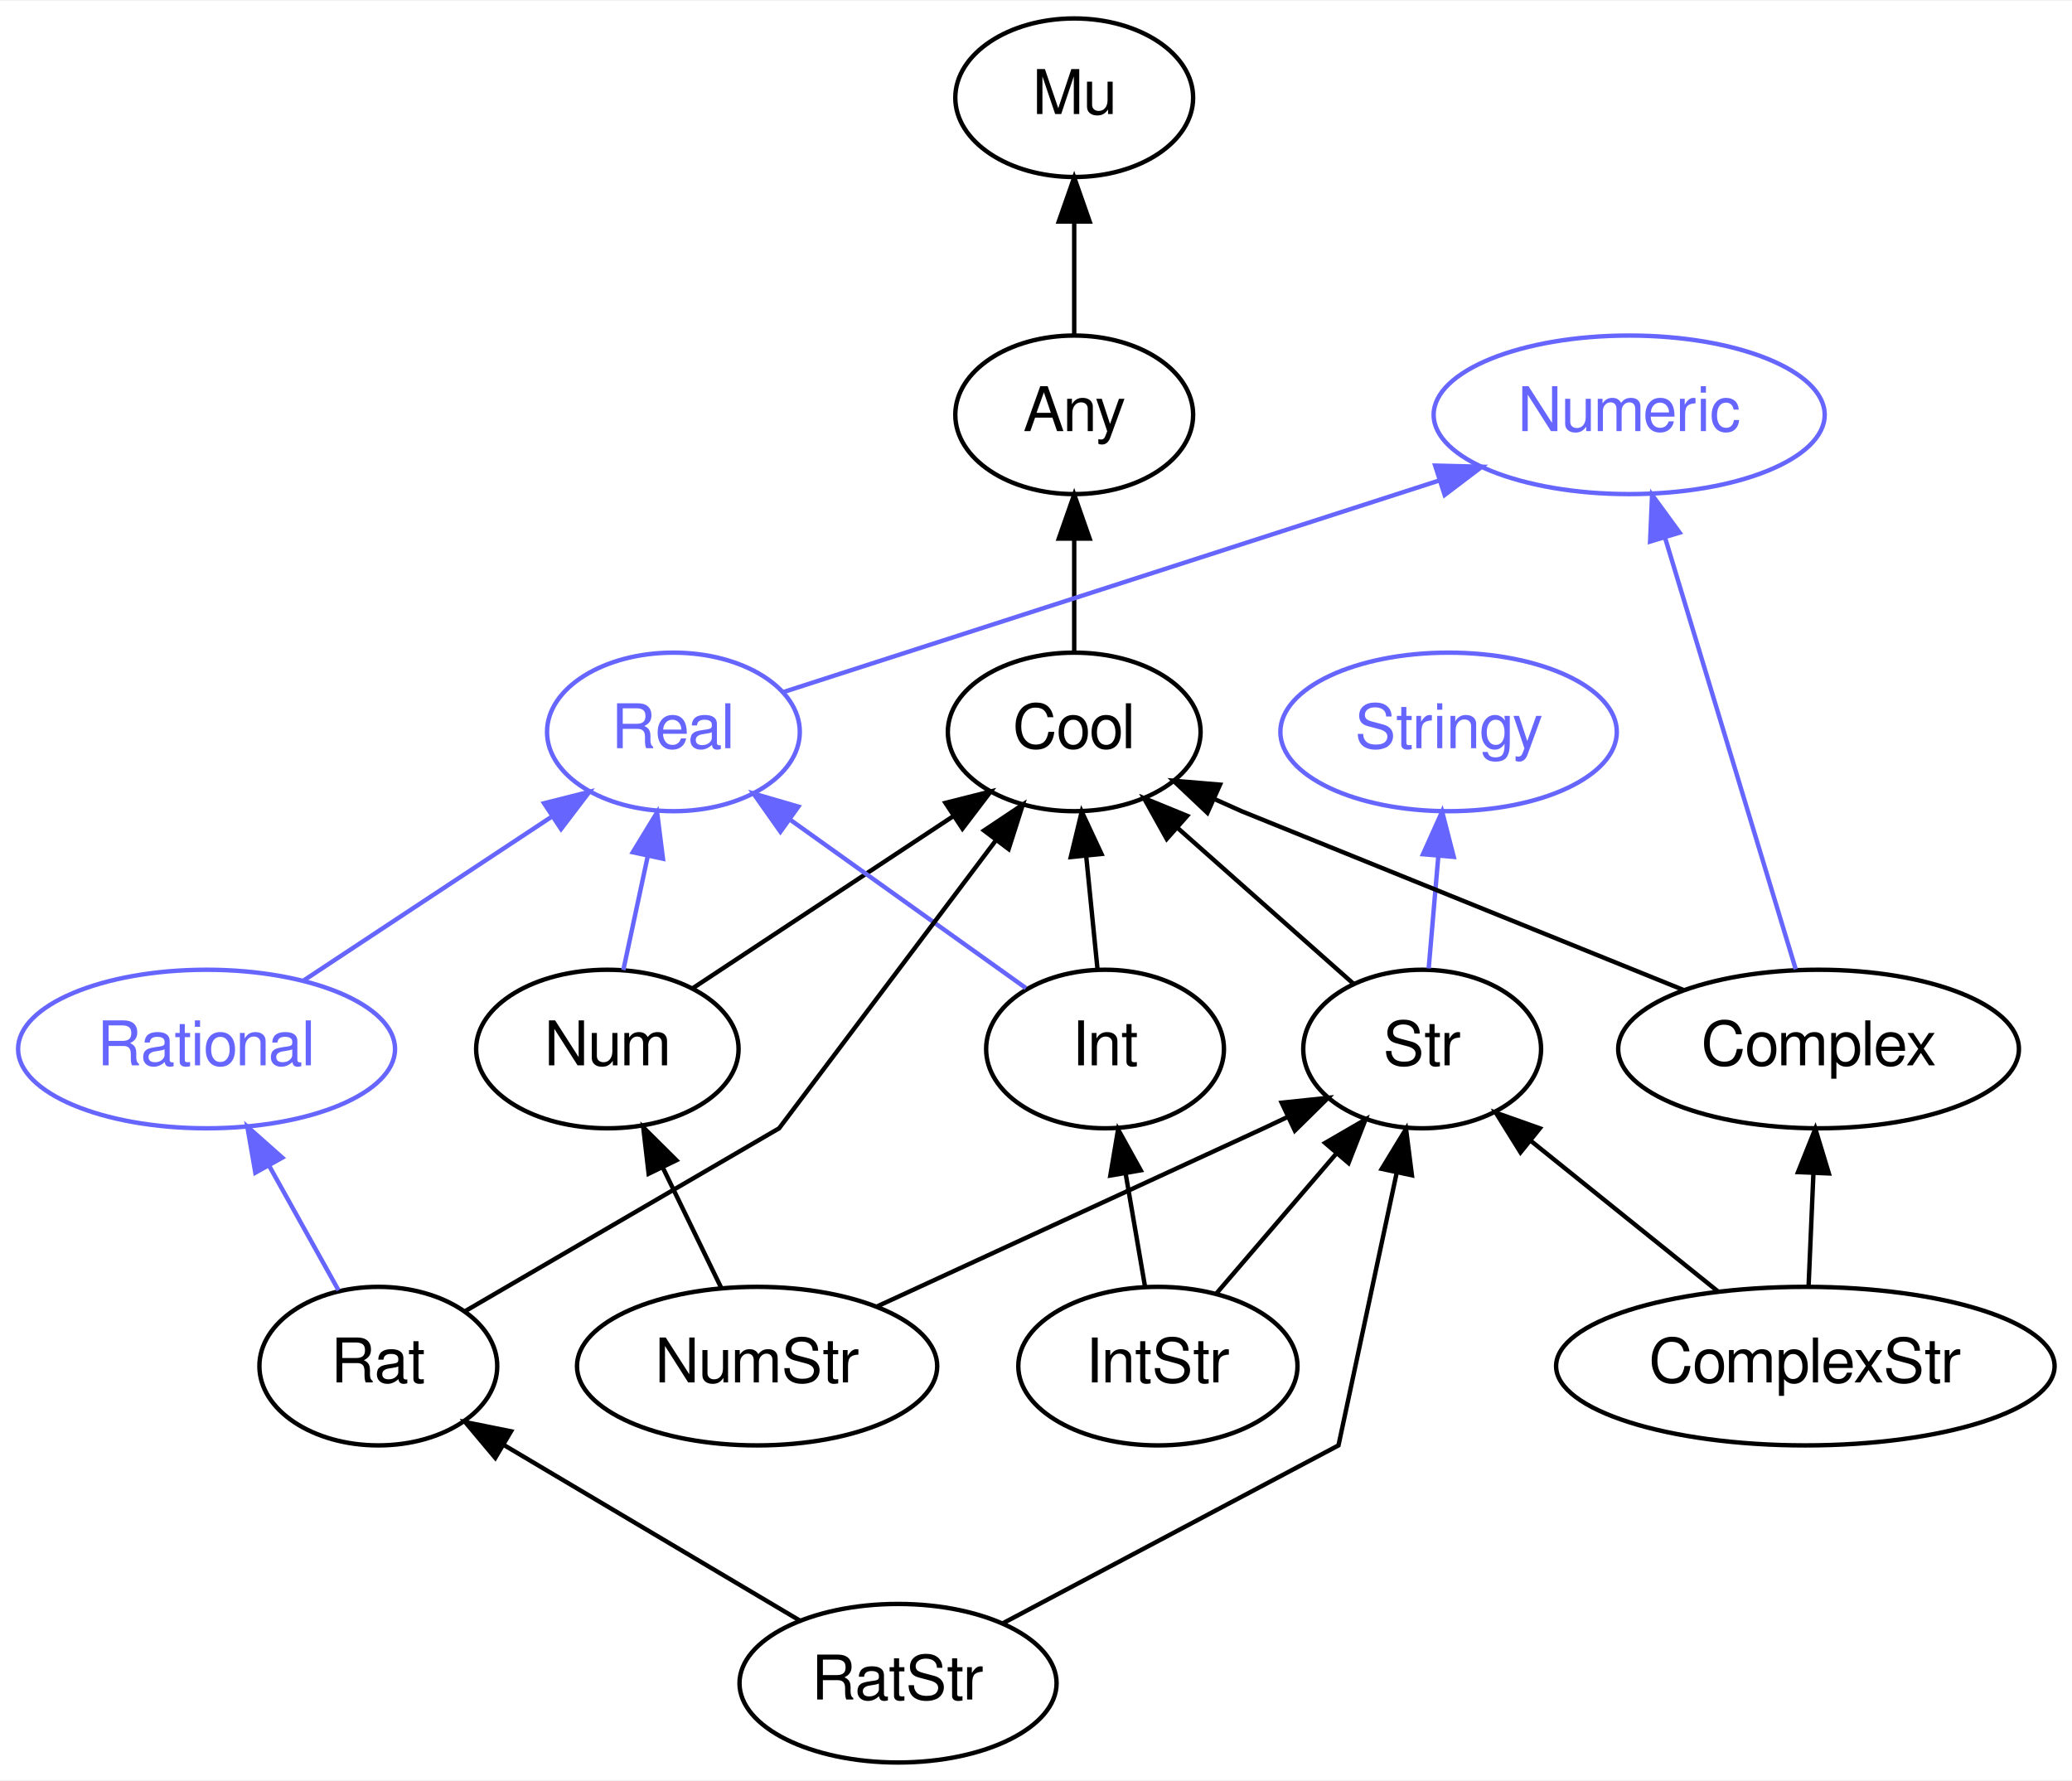
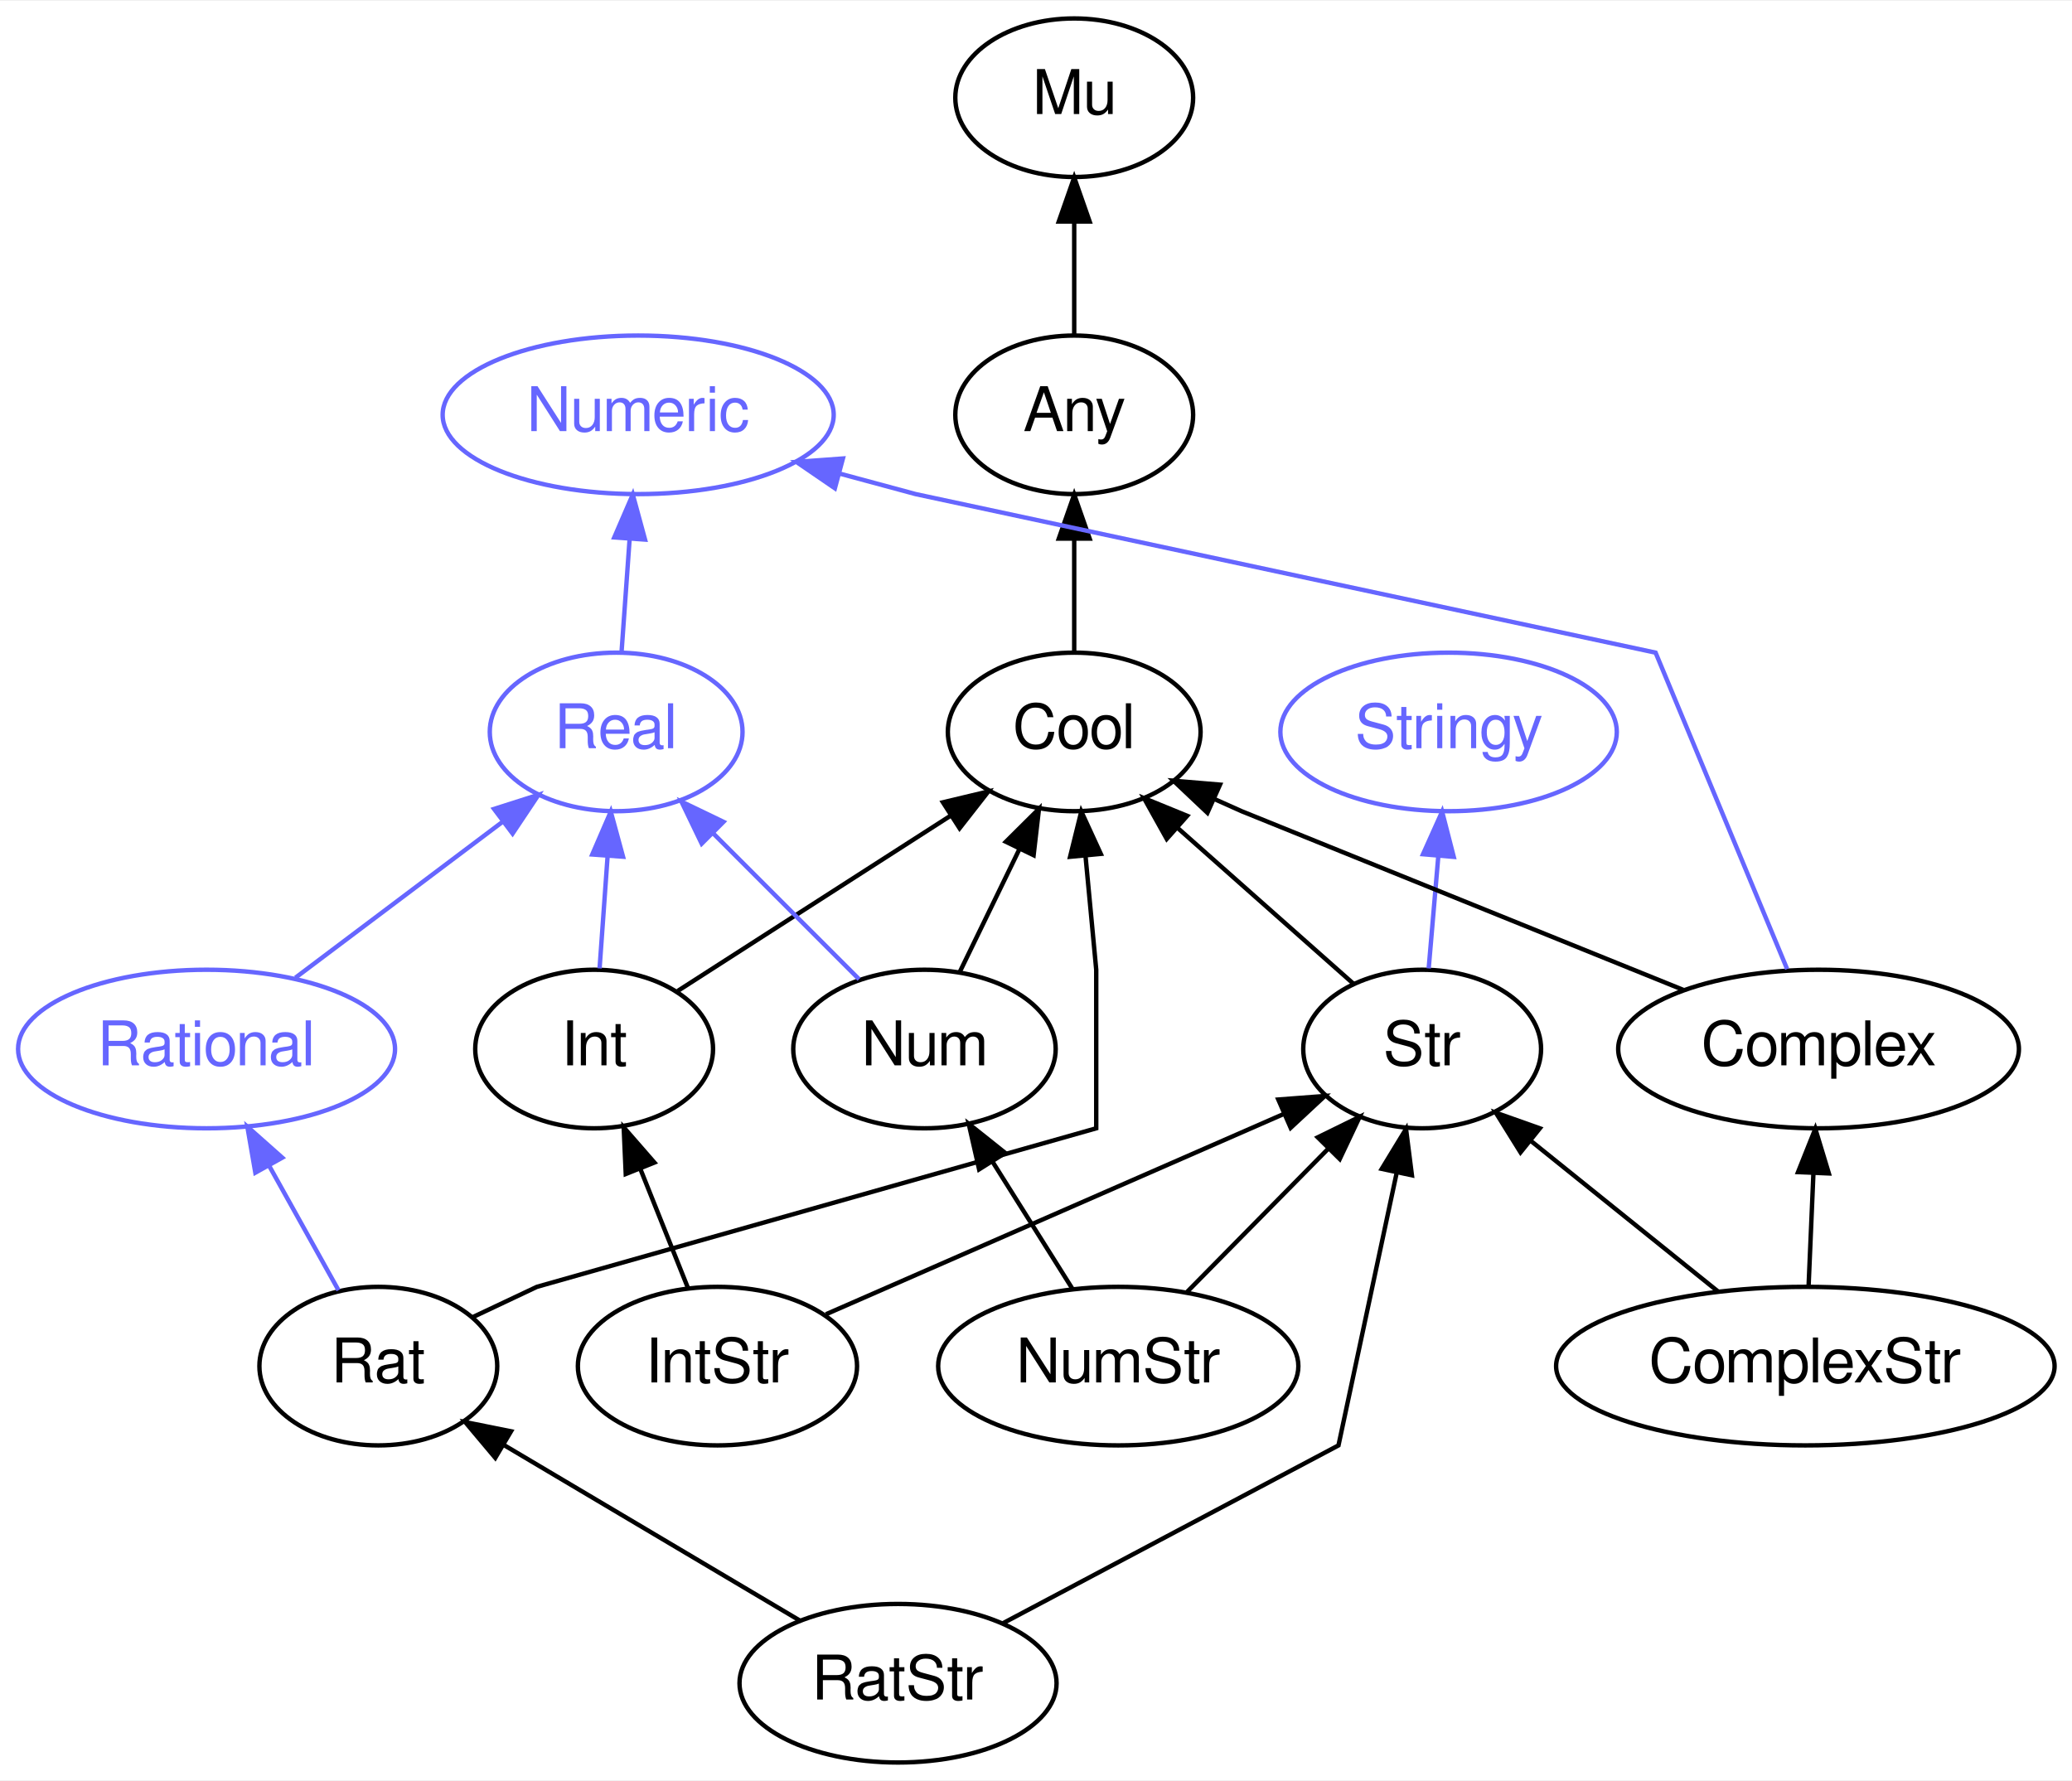
<svg xmlns="http://www.w3.org/2000/svg" xmlns:xlink="http://www.w3.org/1999/xlink" width="470pt" height="404pt" viewBox="0.00 0.00 470.44 404.00">
  <g id="graph0" class="graph" transform="scale(1 1) rotate(0) translate(4 400)">
    <polygon fill="white" stroke="none" points="-4,4 -4,-400 466.441,-400 466.441,4 -4,4" />
    <g id="node1" class="node">
      <g id="a_node1">
        <a xlink:href="/type/Str" xlink:title="Str">
          <ellipse fill="none" stroke="#000000" cx="318.896" cy="-162" rx="27" ry="18" />
          <text text-anchor="middle" x="318.896" y="-158.3" font-family="FreeSans" font-size="14.00" fill="#000000">Str</text>
        </a>
      </g>
    </g>
    <g id="node4" class="node">
      <g id="a_node4">
        <a xlink:href="/type/Cool" xlink:title="Cool">
          <ellipse fill="none" stroke="#000000" cx="239.896" cy="-234" rx="28.695" ry="18" />
          <text text-anchor="middle" x="239.896" y="-230.3" font-family="FreeSans" font-size="14.00" fill="#000000">Cool</text>
        </a>
      </g>
    </g>
    <g id="edge1" class="edge">
      <path fill="none" stroke="#000000" d="M303.288,-176.83C291.893,-186.926 276.249,-200.788 263.354,-212.215" />
      <polygon fill="#000000" stroke="#000000" points="260.905,-209.708 255.742,-218.959 265.548,-214.947 260.905,-209.708" />
    </g>
    <g id="node5" class="node">
      <g id="a_node5">
        <a xlink:href="/type/Stringy" xlink:title="Stringy">
          <ellipse fill="none" stroke="#6666ff" cx="324.896" cy="-234" rx="38.194" ry="18" />
          <text text-anchor="middle" x="324.896" y="-230.3" font-family="FreeSans" font-size="14.00" fill="#6666ff">Stringy</text>
        </a>
      </g>
    </g>
    <g id="edge16" class="edge">
      <path fill="none" stroke="#6666ff" d="M320.379,-180.303C321.041,-188.017 321.835,-197.288 322.572,-205.888" />
      <polygon fill="#6666ff" stroke="#6666ff" points="319.089,-206.231 323.43,-215.896 326.063,-205.633 319.089,-206.231" />
    </g>
    <g id="node2" class="node">
      <g id="a_node2">
        <a xlink:href="/type/Mu" xlink:title="Mu">
          <ellipse fill="none" stroke="#000000" cx="239.896" cy="-378" rx="27" ry="18" />
          <text text-anchor="middle" x="239.896" y="-374.3" font-family="FreeSans" font-size="14.00" fill="#000000">Mu</text>
        </a>
      </g>
    </g>
    <g id="node3" class="node">
      <g id="a_node3">
        <a xlink:href="/type/Any" xlink:title="Any">
          <ellipse fill="none" stroke="#000000" cx="239.896" cy="-306" rx="27" ry="18" />
          <text text-anchor="middle" x="239.896" y="-302.3" font-family="FreeSans" font-size="14.00" fill="#000000">Any</text>
        </a>
      </g>
    </g>
    <g id="edge2" class="edge">
      <path fill="none" stroke="#000000" d="M239.896,-324.303C239.896,-332.017 239.896,-341.288 239.896,-349.888" />
      <polygon fill="#000000" stroke="#000000" points="236.396,-349.896 239.896,-359.896 243.396,-349.896 236.396,-349.896" />
    </g>
    <g id="edge3" class="edge">
      <path fill="none" stroke="#000000" d="M239.896,-252.303C239.896,-260.017 239.896,-269.288 239.896,-277.888" />
      <polygon fill="#000000" stroke="#000000" points="236.396,-277.896 239.896,-287.896 243.396,-277.896 236.396,-277.896" />
    </g>
    <g id="node6" class="node">
      <g id="a_node6">
        <a xlink:href="/type/Numeric" xlink:title="Numeric">
-           <ellipse fill="none" stroke="#6666ff" cx="365.896" cy="-306" rx="44.393" ry="18" />
-           <text text-anchor="middle" x="365.896" y="-302.3" font-family="FreeSans" font-size="14.00" fill="#6666ff">Numeric</text>
+           <ellipse fill="none" stroke="#6666ff" cx="140.896" cy="-306" rx="44.393" ry="18" />
+           <text text-anchor="middle" x="140.896" y="-302.3" font-family="FreeSans" font-size="14.00" fill="#6666ff">Numeric</text>
        </a>
      </g>
    </g>
    <g id="node7" class="node">
      <g id="a_node7">
        <a xlink:href="/type/Complex" xlink:title="Complex">
          <ellipse fill="none" stroke="#000000" cx="408.896" cy="-162" rx="45.492" ry="18" />
          <text text-anchor="middle" x="408.896" y="-158.3" font-family="FreeSans" font-size="14.00" fill="#000000">Complex</text>
        </a>
      </g>
    </g>
    <g id="edge4" class="edge">
      <path fill="none" stroke="#000000" d="M378.183,-175.426C339.463,-191.091 277.896,-216 277.896,-216 277.896,-216 275.465,-217.088 271.833,-218.712" />
      <polygon fill="#000000" stroke="#000000" points="270.139,-215.636 262.44,-222.915 272.998,-222.026 270.139,-215.636" />
    </g>
    <g id="edge17" class="edge">
-       <path fill="none" stroke="#6666ff" d="M403.709,-180.129C396.349,-204.436 382.799,-249.181 374.076,-277.987" />
-       <polygon fill="#6666ff" stroke="#6666ff" points="370.65,-277.226 371.101,-287.811 377.349,-279.254 370.65,-277.226" />
+       <path fill="none" stroke="#6666ff" d="M401.762,-180.16C391.01,-206.022 371.896,-252 371.896,-252 371.896,-252 203.896,-288 203.896,-288 203.896,-288 196.468,-290.005 186.712,-292.637" />
+       <polygon fill="#6666ff" stroke="#6666ff" points="185.556,-289.324 176.813,-295.308 187.379,-296.082 185.556,-289.324" />
    </g>
    <g id="node8" class="node">
      <g id="a_node8">
        <a xlink:href="/type/ComplexStr" xlink:title="ComplexStr">
          <ellipse fill="none" stroke="#000000" cx="405.896" cy="-90" rx="56.59" ry="18" />
          <text text-anchor="middle" x="405.896" y="-86.3" font-family="FreeSans" font-size="14.00" fill="#000000">ComplexStr</text>
        </a>
      </g>
    </g>
    <g id="edge6" class="edge">
      <path fill="none" stroke="#000000" d="M386.155,-106.884C373.533,-117.039 357.063,-130.291 343.58,-141.14" />
      <polygon fill="#000000" stroke="#000000" points="341.229,-138.539 335.632,-147.534 345.617,-143.992 341.229,-138.539" />
    </g>
    <g id="edge5" class="edge">
      <path fill="none" stroke="#000000" d="M406.638,-108.303C406.968,-116.017 407.366,-125.288 407.734,-133.888" />
      <polygon fill="#000000" stroke="#000000" points="404.238,-134.055 408.163,-143.896 411.232,-133.755 404.238,-134.055" />
    </g>
    <g id="node9" class="node">
      <g id="a_node9">
        <a xlink:href="/type/Real" xlink:title="Real">
-           <ellipse fill="none" stroke="#6666ff" cx="148.896" cy="-234" rx="28.695" ry="18" />
-           <text text-anchor="middle" x="148.896" y="-230.3" font-family="FreeSans" font-size="14.00" fill="#6666ff">Real</text>
+           <ellipse fill="none" stroke="#6666ff" cx="135.896" cy="-234" rx="28.695" ry="18" />
+           <text text-anchor="middle" x="135.896" y="-230.3" font-family="FreeSans" font-size="14.00" fill="#6666ff">Real</text>
        </a>
      </g>
    </g>
    <g id="edge18" class="edge">
-       <path fill="none" stroke="#6666ff" d="M173.789,-243.03C210.117,-254.749 278.173,-276.702 322.758,-291.084" />
-       <polygon fill="#6666ff" stroke="#6666ff" points="321.855,-294.471 332.447,-294.21 324.004,-287.809 321.855,-294.471" />
+       <path fill="none" stroke="#6666ff" d="M137.132,-252.303C137.683,-260.017 138.345,-269.288 138.96,-277.888" />
+       <polygon fill="#6666ff" stroke="#6666ff" points="135.471,-278.17 139.674,-287.896 142.453,-277.672 135.471,-278.17" />
    </g>
    <g id="node10" class="node">
      <g id="a_node10">
-         <a xlink:href="/type/Num" xlink:title="Num">
-           <ellipse fill="none" stroke="#000000" cx="133.896" cy="-162" rx="29.795" ry="18" />
-           <text text-anchor="middle" x="133.896" y="-158.3" font-family="FreeSans" font-size="14.00" fill="#000000">Num</text>
+         <a xlink:href="/type/Int" xlink:title="Int">
+           <ellipse fill="none" stroke="#000000" cx="130.896" cy="-162" rx="27" ry="18" />
+           <text text-anchor="middle" x="130.896" y="-158.3" font-family="FreeSans" font-size="14.00" fill="#000000">Int</text>
        </a>
      </g>
    </g>
    <g id="edge7" class="edge">
-       <path fill="none" stroke="#000000" d="M153.338,-175.839C169.877,-186.761 193.823,-202.574 212.337,-214.801" />
-       <polygon fill="#000000" stroke="#000000" points="210.661,-217.888 220.934,-220.478 214.518,-212.047 210.661,-217.888" />
+       <path fill="none" stroke="#000000" d="M149.883,-175.193C167.02,-186.199 192.456,-202.534 211.921,-215.034" />
+       <polygon fill="#000000" stroke="#000000" points="210.088,-218.017 220.393,-220.475 213.87,-212.127 210.088,-218.017" />
    </g>
    <g id="edge19" class="edge">
-       <path fill="none" stroke="#6666ff" d="M137.527,-179.945C139.197,-187.739 141.22,-197.178 143.094,-205.921" />
-       <polygon fill="#6666ff" stroke="#6666ff" points="139.677,-206.68 145.194,-215.725 146.521,-205.213 139.677,-206.68" />
+       <path fill="none" stroke="#6666ff" d="M132.132,-180.303C132.683,-188.017 133.345,-197.288 133.96,-205.888" />
+       <polygon fill="#6666ff" stroke="#6666ff" points="130.471,-206.17 134.674,-215.896 137.453,-205.672 130.471,-206.17" />
    </g>
    <g id="node11" class="node">
      <g id="a_node11">
-         <a xlink:href="/type/NumStr" xlink:title="NumStr">
-           <ellipse fill="none" stroke="#000000" cx="167.896" cy="-90" rx="40.893" ry="18" />
-           <text text-anchor="middle" x="167.896" y="-86.3" font-family="FreeSans" font-size="14.00" fill="#000000">NumStr</text>
+         <a xlink:href="/type/IntStr" xlink:title="IntStr">
+           <ellipse fill="none" stroke="#000000" cx="158.896" cy="-90" rx="31.695" ry="18" />
+           <text text-anchor="middle" x="158.896" y="-86.3" font-family="FreeSans" font-size="14.00" fill="#000000">IntStr</text>
        </a>
      </g>
    </g>
    <g id="edge9" class="edge">
-       <path fill="none" stroke="#000000" d="M195.15,-103.56C229.157,-119.233 282.896,-144 282.896,-144 282.896,-144 285.076,-145.03 288.364,-146.582" />
-       <polygon fill="#000000" stroke="#000000" points="287.002,-149.809 297.539,-150.915 289.991,-143.48 287.002,-149.809" />
+       <path fill="none" stroke="#000000" d="M183.546,-101.784C211.467,-114 257.033,-133.935 287.483,-147.257" />
+       <polygon fill="#000000" stroke="#000000" points="286.232,-150.53 296.797,-151.331 289.038,-144.117 286.232,-150.53" />
    </g>
    <g id="edge8" class="edge">
-       <path fill="none" stroke="#000000" d="M159.666,-107.945C155.698,-116.113 150.853,-126.088 146.439,-135.176" />
-       <polygon fill="#000000" stroke="#000000" points="143.272,-133.687 142.051,-144.211 149.568,-136.745 143.272,-133.687" />
+       <path fill="none" stroke="#000000" d="M152.118,-107.945C148.885,-116.027 144.945,-125.879 141.341,-134.888" />
+       <polygon fill="#000000" stroke="#000000" points="138.076,-133.626 137.612,-144.211 144.575,-136.226 138.076,-133.626" />
    </g>
    <g id="node12" class="node">
      <g id="a_node12">
-         <a xlink:href="/type/Int" xlink:title="Int">
-           <ellipse fill="none" stroke="#000000" cx="246.896" cy="-162" rx="27" ry="18" />
-           <text text-anchor="middle" x="246.896" y="-158.3" font-family="FreeSans" font-size="14.00" fill="#000000">Int</text>
-         </a>
-       </g>
-     </g>
-     <g id="edge10" class="edge">
-       <path fill="none" stroke="#000000" d="M245.166,-180.303C244.394,-188.017 243.467,-197.288 242.607,-205.888" />
-       <polygon fill="#000000" stroke="#000000" points="239.119,-205.597 241.607,-215.896 246.084,-206.294 239.119,-205.597" />
-     </g>
-     <g id="edge20" class="edge">
-       <path fill="none" stroke="#6666ff" d="M228.921,-175.839C213.958,-186.527 192.437,-201.899 175.481,-214.011" />
-       <polygon fill="#6666ff" stroke="#6666ff" points="173.192,-211.345 167.089,-220.005 177.261,-217.041 173.192,-211.345" />
-     </g>
-     <g id="node13" class="node">
-       <g id="a_node13">
-         <a xlink:href="/type/IntStr" xlink:title="IntStr">
-           <ellipse fill="none" stroke="#000000" cx="258.896" cy="-90" rx="31.695" ry="18" />
-           <text text-anchor="middle" x="258.896" y="-86.3" font-family="FreeSans" font-size="14.00" fill="#000000">IntStr</text>
-         </a>
-       </g>
-     </g>
-     <g id="edge12" class="edge">
-       <path fill="none" stroke="#000000" d="M272.212,-106.535C280.167,-115.816 290.416,-127.773 299.284,-138.119" />
-       <polygon fill="#000000" stroke="#000000" points="296.864,-140.674 306.029,-145.989 302.179,-136.118 296.864,-140.674" />
-     </g>
-     <g id="edge11" class="edge">
-       <path fill="none" stroke="#000000" d="M255.991,-107.945C254.67,-115.654 253.072,-124.973 251.587,-133.636" />
-       <polygon fill="#000000" stroke="#000000" points="248.098,-133.277 249.858,-143.725 254.997,-134.46 248.098,-133.277" />
-     </g>
-     <g id="node14" class="node">
-       <g id="a_node14">
        <a xlink:href="/type/Rational" xlink:title="Rational">
          <ellipse fill="none" stroke="#6666ff" cx="42.896" cy="-162" rx="42.793" ry="18" />
          <text text-anchor="middle" x="42.896" y="-158.3" font-family="FreeSans" font-size="14.00" fill="#6666ff">Rational</text>
        </a>
      </g>
    </g>
-     <g id="edge21" class="edge">
-       <path fill="none" stroke="#6666ff" d="M64.859,-177.504C81.177,-188.28 103.556,-203.058 121.117,-214.655" />
-       <polygon fill="#6666ff" stroke="#6666ff" points="119.531,-217.802 129.804,-220.392 123.388,-211.961 119.531,-217.802" />
-     </g>
-     <g id="node15" class="node">
-       <g id="a_node15">
+     <g id="edge20" class="edge">
+       <path fill="none" stroke="#6666ff" d="M63.076,-178.189C76.83,-188.542 95.166,-202.343 109.997,-213.506" />
+       <polygon fill="#6666ff" stroke="#6666ff" points="108.169,-216.511 118.263,-219.728 112.379,-210.918 108.169,-216.511" />
+     </g>
+     <g id="node13" class="node">
+       <g id="a_node13">
        <a xlink:href="/type/Rat" xlink:title="Rat">
          <ellipse fill="none" stroke="#000000" cx="81.896" cy="-90" rx="27" ry="18" />
          <text text-anchor="middle" x="81.896" y="-86.3" font-family="FreeSans" font-size="14.00" fill="#000000">Rat</text>
        </a>
      </g>
    </g>
-     <g id="edge13" class="edge">
-       <path fill="none" stroke="#000000" d="M101.642,-102.5C128.406,-118.088 172.896,-144 172.896,-144 172.896,-144 202.317,-183.081 222.167,-209.449" />
-       <polygon fill="#000000" stroke="#000000" points="219.415,-211.613 228.226,-217.497 225.008,-207.403 219.415,-211.613" />
-     </g>
-     <g id="edge22" class="edge">
+     <g id="edge10" class="edge">
+       <path fill="none" stroke="#000000" d="M103.254,-101.085C111.006,-104.746 117.896,-108 117.896,-108 117.896,-108 244.896,-144 244.896,-144 244.896,-144 244.896,-180 244.896,-180 244.896,-180 243.695,-192.73 242.471,-205.712" />
+       <polygon fill="#000000" stroke="#000000" points="238.961,-205.654 241.506,-215.939 245.93,-206.312 238.961,-205.654" />
+     </g>
+     <g id="edge21" class="edge">
      <path fill="none" stroke="#6666ff" d="M72.851,-107.235C68.193,-115.596 62.405,-125.984 57.162,-135.394" />
      <polygon fill="#6666ff" stroke="#6666ff" points="53.973,-133.927 52.163,-144.367 60.088,-137.334 53.973,-133.927" />
    </g>
-     <g id="node16" class="node">
-       <g id="a_node16">
+     <g id="node14" class="node">
+       <g id="a_node14">
        <a xlink:href="/type/RatStr" xlink:title="RatStr">
          <ellipse fill="none" stroke="#000000" cx="199.896" cy="-18" rx="35.995" ry="18" />
          <text text-anchor="middle" x="199.896" y="-14.3" font-family="FreeSans" font-size="14.00" fill="#000000">RatStr</text>
        </a>
      </g>
    </g>
-     <g id="edge15" class="edge">
+     <g id="edge12" class="edge">
      <path fill="none" stroke="#000000" d="M223.595,-31.56C253.166,-47.233 299.896,-72 299.896,-72 299.896,-72 307.546,-107.833 313.138,-134.025" />
      <polygon fill="#000000" stroke="#000000" points="309.722,-134.791 315.233,-143.84 316.568,-133.33 309.722,-134.791" />
    </g>
-     <g id="edge14" class="edge">
+     <g id="edge11" class="edge">
      <path fill="none" stroke="#000000" d="M177.701,-32.166C158.626,-43.482 131.006,-59.867 110.317,-72.14" />
      <polygon fill="#000000" stroke="#000000" points="108.453,-69.176 101.638,-77.288 112.025,-75.197 108.453,-69.176" />
    </g>
+     <g id="node15" class="node">
+       <g id="a_node15">
+         <a xlink:href="/type/Num" xlink:title="Num">
+           <ellipse fill="none" stroke="#000000" cx="205.896" cy="-162" rx="29.795" ry="18" />
+           <text text-anchor="middle" x="205.896" y="-158.3" font-family="FreeSans" font-size="14.00" fill="#000000">Num</text>
+         </a>
+       </g>
+     </g>
+     <g id="edge13" class="edge">
+       <path fill="none" stroke="#000000" d="M213.954,-179.589C217.976,-187.871 222.933,-198.075 227.432,-207.338" />
+       <polygon fill="#000000" stroke="#000000" points="224.379,-209.064 231.897,-216.53 230.676,-206.006 224.379,-209.064" />
+     </g>
+     <g id="edge22" class="edge">
+       <path fill="none" stroke="#6666ff" d="M191.051,-177.845C181.399,-187.497 168.645,-200.251 157.833,-211.063" />
+       <polygon fill="#6666ff" stroke="#6666ff" points="155.316,-208.63 150.72,-218.176 160.266,-213.58 155.316,-208.63" />
+     </g>
+     <g id="node16" class="node">
+       <g id="a_node16">
+         <a xlink:href="/type/NumStr" xlink:title="NumStr">
+           <ellipse fill="none" stroke="#000000" cx="249.896" cy="-90" rx="40.893" ry="18" />
+           <text text-anchor="middle" x="249.896" y="-86.3" font-family="FreeSans" font-size="14.00" fill="#000000">NumStr</text>
+         </a>
+       </g>
+     </g>
+     <g id="edge15" class="edge">
+       <path fill="none" stroke="#000000" d="M265.553,-106.884C275.024,-116.492 287.227,-128.872 297.571,-139.366" />
+       <polygon fill="#000000" stroke="#000000" points="295.196,-141.943 304.709,-146.607 300.182,-137.029 295.196,-141.943" />
+     </g>
+     <g id="edge14" class="edge">
+       <path fill="none" stroke="#000000" d="M239.469,-107.589C234.077,-116.168 227.388,-126.809 221.403,-136.33" />
+       <polygon fill="#000000" stroke="#000000" points="218.304,-134.683 215.946,-145.012 224.231,-138.408 218.304,-134.683" />
+     </g>
  </g>
</svg>
